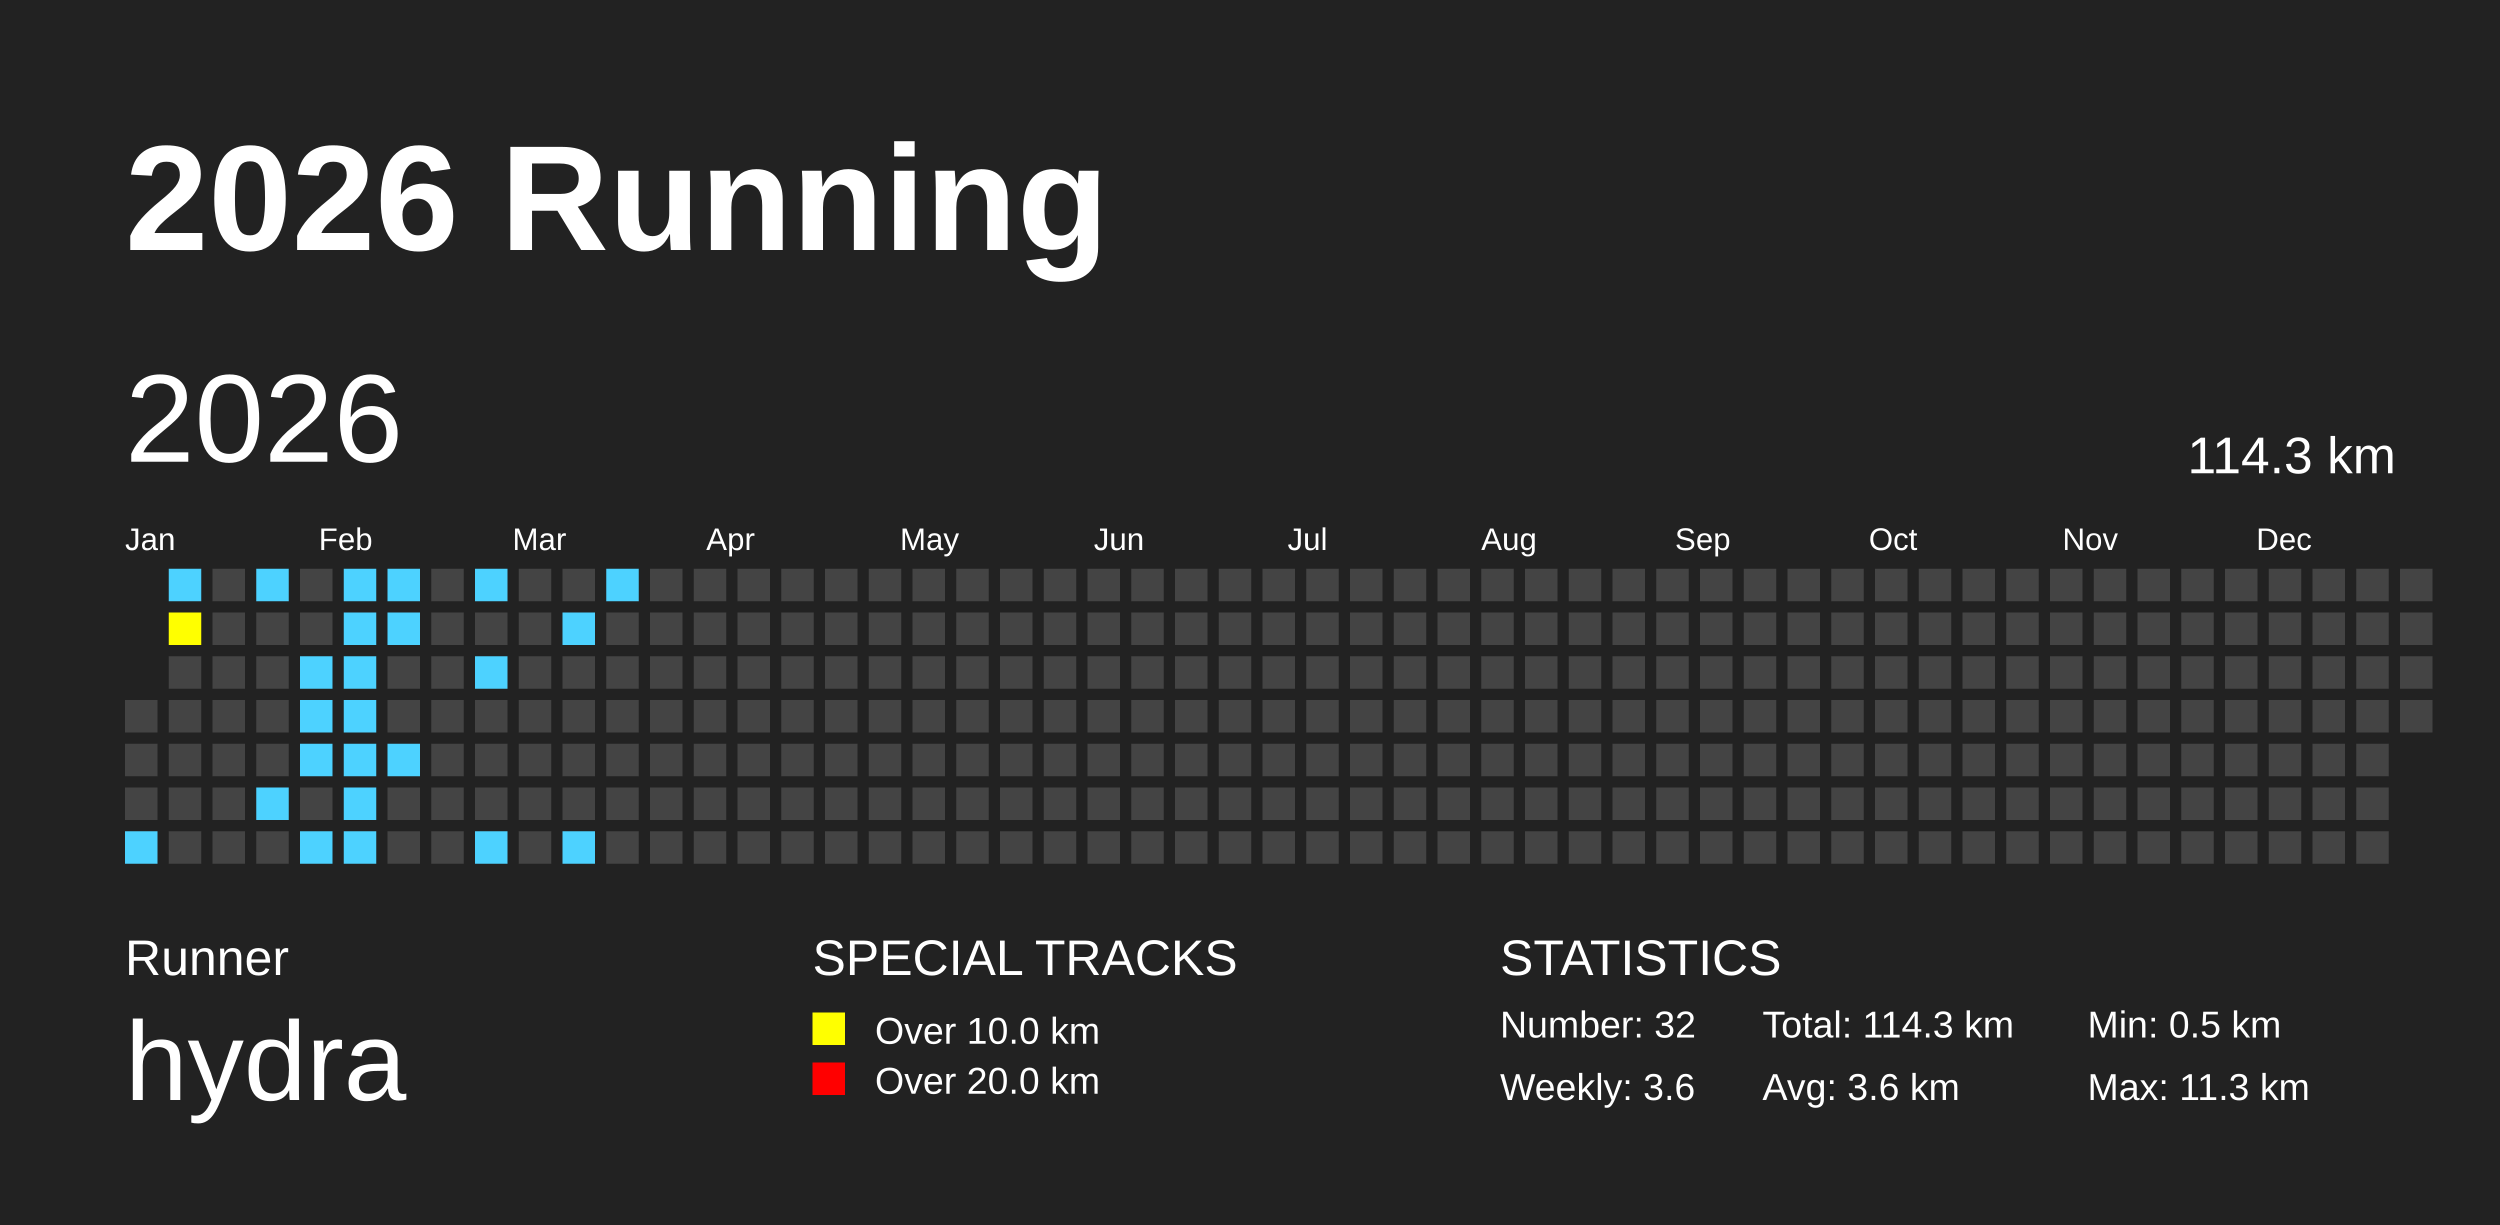
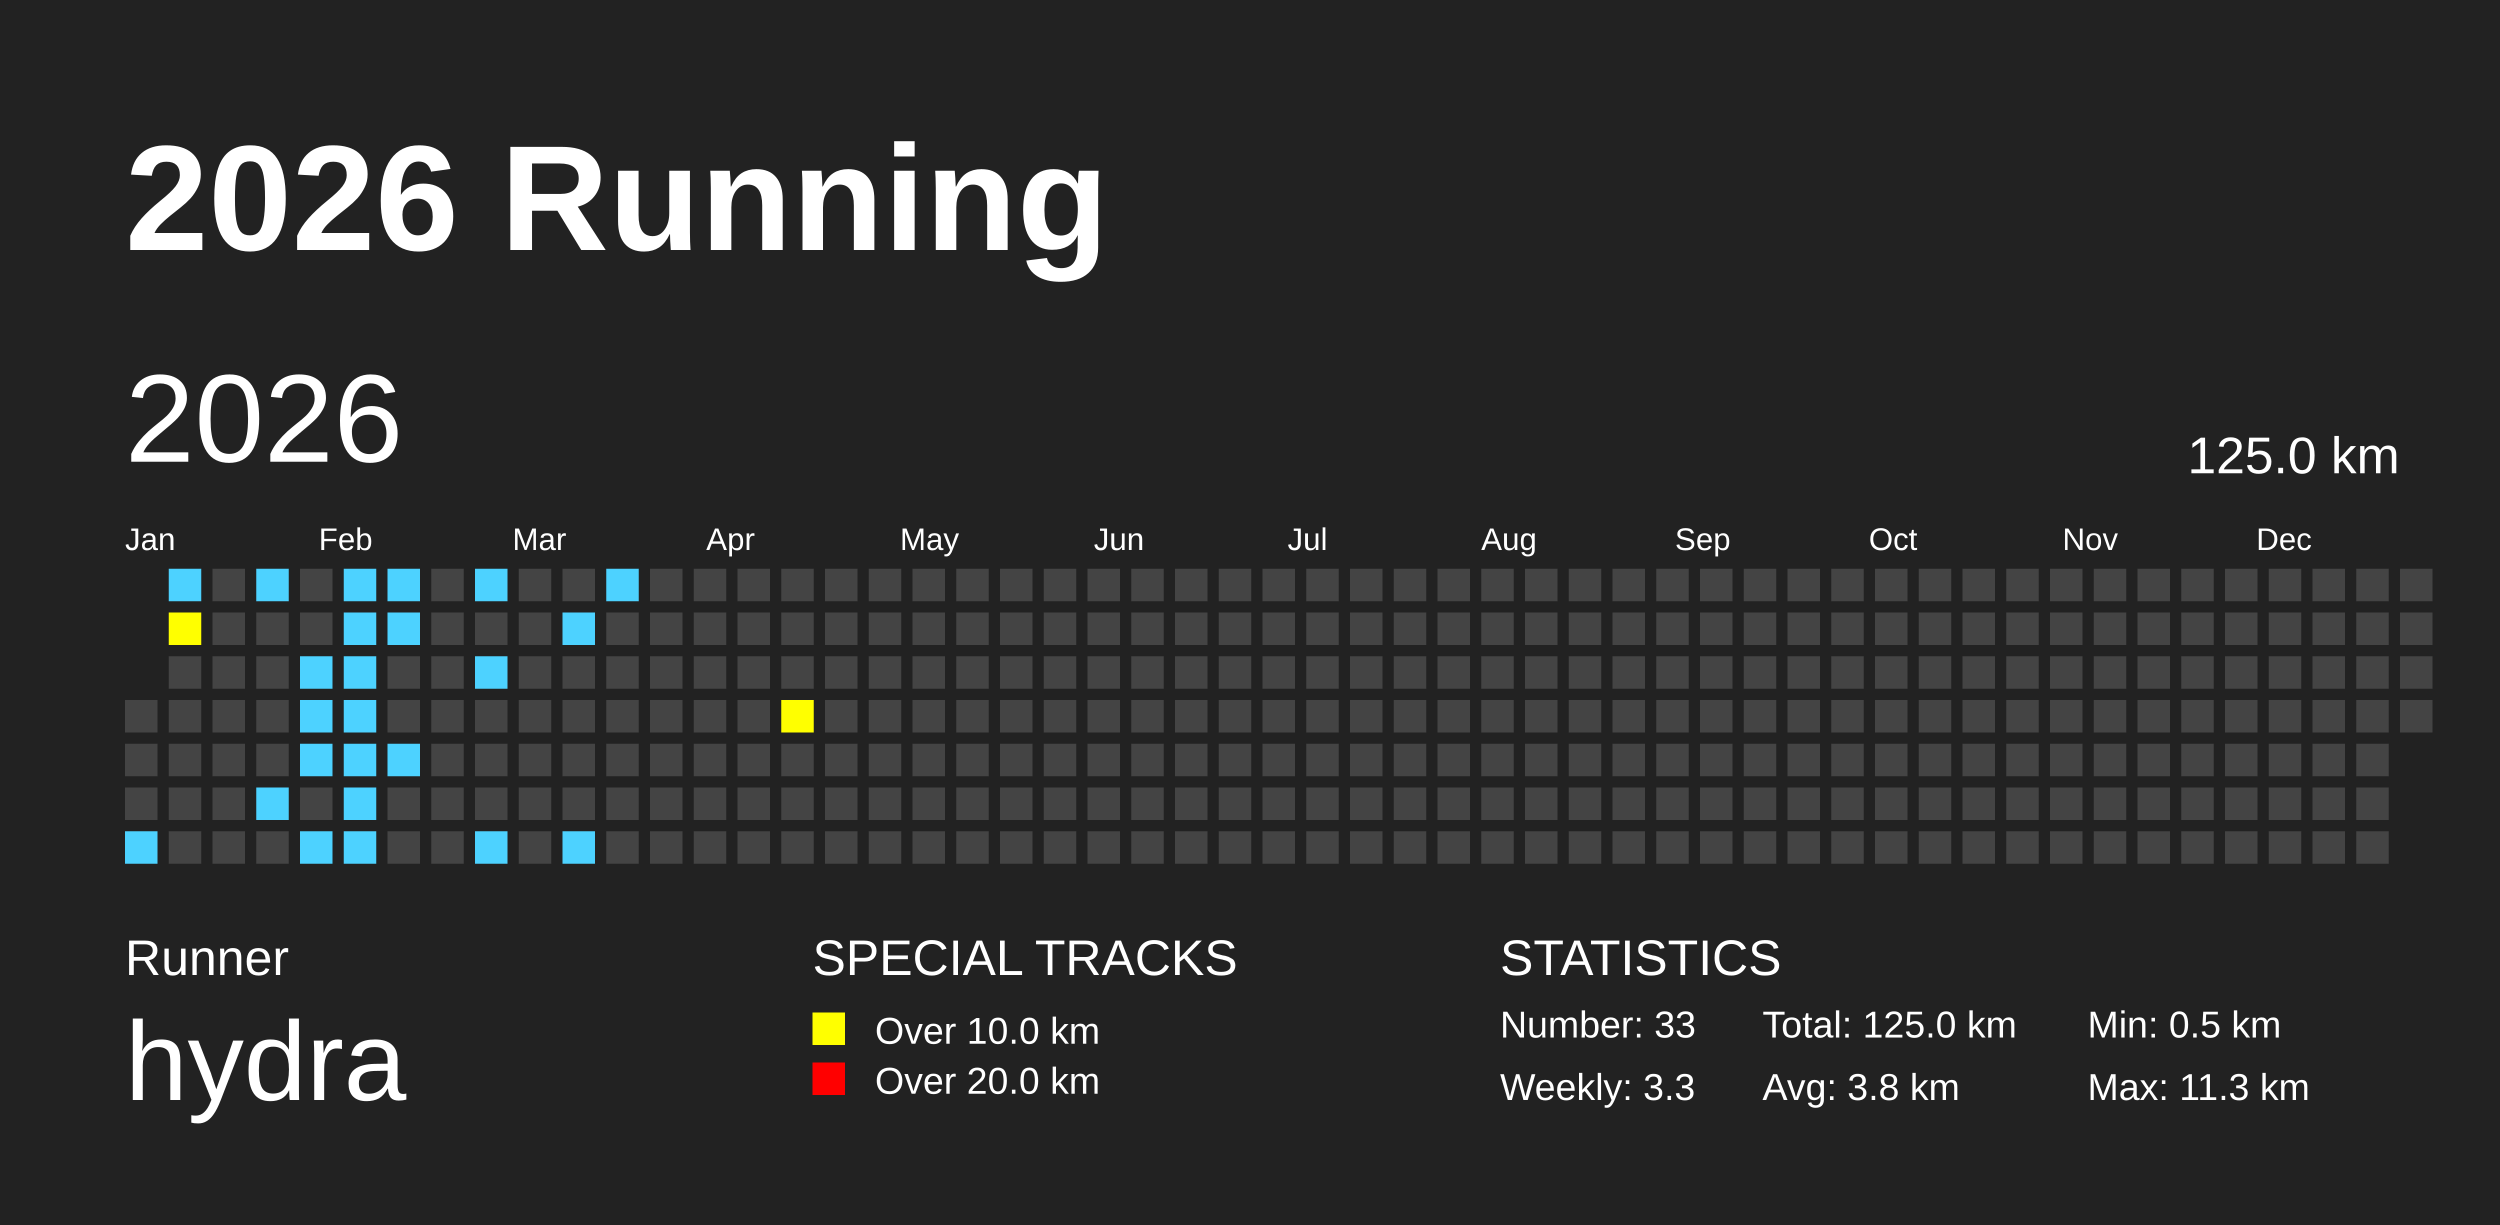
<svg xmlns="http://www.w3.org/2000/svg" baseProfile="full" height="98mm" version="1.1" viewBox="0,0,200,98" width="200mm">
  <defs />
  <rect fill="#222222" height="98" width="200" x="0" y="0" />
  <text fill="#FFFFFF" style="font-size:12px; font-family:Arial; font-weight:bold;" x="10" y="20">2026 Running</text>
  <text fill="#FFFFFF" style="font-size:4px; font-family:Arial" x="10" y="78">Runner</text>
  <text fill="#FFFFFF" style="font-size:9px; font-family:Arial" x="10" y="88">hydra</text>
  <text fill="#FFFFFF" style="font-size:4px; font-family:Arial" x="65" y="78">SPECIAL TRACKS</text>
  <rect fill="yellow" height="2.6" width="2.6" x="65" y="81" />
  <text fill="#FFFFFF" style="font-size:3px; font-family:Arial" x="70" y="83.5">Over 10.0 km</text>
  <rect fill="red" height="2.6" width="2.6" x="65" y="85" />
  <text fill="#FFFFFF" style="font-size:3px; font-family:Arial" x="70" y="87.5">Over 20.0 km</text>
  <text fill="#FFFFFF" style="font-size:4px; font-family:Arial" x="120" y="78">STATISTICS</text>
-   <text fill="#FFFFFF" style="font-size:3px; font-family:Arial" x="120" y="83">Number: 32</text>
-   <text fill="#FFFFFF" style="font-size:3px; font-family:Arial" x="120" y="88">Weekly: 3.6</text>
-   <text fill="#FFFFFF" style="font-size:3px; font-family:Arial" x="141" y="83">Total: 114.3 km</text>
-   <text fill="#FFFFFF" style="font-size:3px; font-family:Arial" x="141" y="88">Avg: 3.6 km</text>
+   <text fill="#FFFFFF" style="font-size:3px; font-family:Arial" x="120" y="83">Number: 33</text>
+   <text fill="#FFFFFF" style="font-size:3px; font-family:Arial" x="120" y="88">Weekly: 3.3</text>
+   <text fill="#FFFFFF" style="font-size:3px; font-family:Arial" x="141" y="83">Total: 125.0 km</text>
+   <text fill="#FFFFFF" style="font-size:3px; font-family:Arial" x="141" y="88">Avg: 3.8 km</text>
  <text fill="#FFFFFF" style="font-size:3px; font-family:Arial" x="167" y="83">Min: 0.5 km</text>
  <text fill="#FFFFFF" style="font-size:3px; font-family:Arial" x="167" y="88">Max: 11.3 km</text>
  <text dominant-baseline="hanging" fill="#FFFFFF" style="font-size:10.0px; font-family:Arial;" x="10" y="30">2026</text>
-   <text dominant-baseline="hanging" fill="#FFFFFF" style="font-size:4.125px; font-family:Arial;" x="175" y="35">114.3 km</text>
+   <text dominant-baseline="hanging" fill="#FFFFFF" style="font-size:4.125px; font-family:Arial;" x="175" y="35">125.0 km</text>
  <text fill="#FFFFFF" style="font-size:2.5px; font-family:Arial" x="10.0" y="44">Jan</text>
  <text fill="#FFFFFF" style="font-size:2.5px; font-family:Arial" x="25.5" y="44">Feb</text>
  <text fill="#FFFFFF" style="font-size:2.5px; font-family:Arial" x="41.0" y="44">Mar</text>
  <text fill="#FFFFFF" style="font-size:2.5px; font-family:Arial" x="56.5" y="44">Apr</text>
  <text fill="#FFFFFF" style="font-size:2.5px; font-family:Arial" x="72.0" y="44">May</text>
  <text fill="#FFFFFF" style="font-size:2.5px; font-family:Arial" x="87.5" y="44">Jun</text>
  <text fill="#FFFFFF" style="font-size:2.5px; font-family:Arial" x="103.0" y="44">Jul</text>
  <text fill="#FFFFFF" style="font-size:2.5px; font-family:Arial" x="118.5" y="44">Aug</text>
  <text fill="#FFFFFF" style="font-size:2.5px; font-family:Arial" x="134.0" y="44">Sep</text>
  <text fill="#FFFFFF" style="font-size:2.5px; font-family:Arial" x="149.5" y="44">Oct</text>
  <text fill="#FFFFFF" style="font-size:2.5px; font-family:Arial" x="165.0" y="44">Nov</text>
  <text fill="#FFFFFF" style="font-size:2.5px; font-family:Arial" x="180.5" y="44">Dec</text>
  <rect fill="#444444" height="2.6" width="2.6" x="10.0" y="56.0" />
  <rect fill="#444444" height="2.6" width="2.6" x="10.0" y="59.5" />
  <rect fill="#444444" height="2.6" width="2.6" x="10.0" y="63.0" />
  <rect fill="#4DD2FF" height="2.6" width="2.6" x="10.0" y="66.5" />
  <rect fill="#4DD2FF" height="2.6" width="2.6" x="13.5" y="45.5" />
  <rect fill="yellow" height="2.6" width="2.6" x="13.5" y="49.0" />
  <rect fill="#444444" height="2.6" width="2.6" x="13.5" y="52.5" />
  <rect fill="#444444" height="2.6" width="2.6" x="13.5" y="56.0" />
  <rect fill="#444444" height="2.6" width="2.6" x="13.5" y="59.5" />
  <rect fill="#444444" height="2.6" width="2.6" x="13.5" y="63.0" />
  <rect fill="#444444" height="2.6" width="2.6" x="13.5" y="66.5" />
  <rect fill="#444444" height="2.6" width="2.6" x="17.0" y="45.5" />
  <rect fill="#444444" height="2.6" width="2.6" x="17.0" y="49.0" />
  <rect fill="#444444" height="2.6" width="2.6" x="17.0" y="52.5" />
  <rect fill="#444444" height="2.6" width="2.6" x="17.0" y="56.0" />
  <rect fill="#444444" height="2.6" width="2.6" x="17.0" y="59.5" />
  <rect fill="#444444" height="2.6" width="2.6" x="17.0" y="63.0" />
  <rect fill="#444444" height="2.6" width="2.6" x="17.0" y="66.5" />
  <rect fill="#4DD2FF" height="2.6" width="2.6" x="20.5" y="45.5" />
  <rect fill="#444444" height="2.6" width="2.6" x="20.5" y="49.0" />
  <rect fill="#444444" height="2.6" width="2.6" x="20.5" y="52.5" />
  <rect fill="#444444" height="2.6" width="2.6" x="20.5" y="56.0" />
  <rect fill="#444444" height="2.6" width="2.6" x="20.5" y="59.5" />
  <rect fill="#4DD2FF" height="2.6" width="2.6" x="20.5" y="63.0" />
  <rect fill="#444444" height="2.6" width="2.6" x="20.5" y="66.5" />
  <rect fill="#444444" height="2.6" width="2.6" x="24.0" y="45.5" />
  <rect fill="#444444" height="2.6" width="2.6" x="24.0" y="49.0" />
  <rect fill="#4DD2FF" height="2.6" width="2.6" x="24.0" y="52.5" />
  <rect fill="#4DD2FF" height="2.6" width="2.6" x="24.0" y="56.0" />
  <rect fill="#4DD2FF" height="2.6" width="2.6" x="24.0" y="59.5" />
  <rect fill="#444444" height="2.6" width="2.6" x="24.0" y="63.0" />
  <rect fill="#4DD2FF" height="2.6" width="2.6" x="24.0" y="66.5" />
  <rect fill="#4DD2FF" height="2.6" width="2.6" x="27.5" y="45.5" />
  <rect fill="#4DD2FF" height="2.6" width="2.6" x="27.5" y="49.0" />
  <rect fill="#4DD2FF" height="2.6" width="2.6" x="27.5" y="52.5" />
  <rect fill="#4DD2FF" height="2.6" width="2.6" x="27.5" y="56.0" />
  <rect fill="#4DD2FF" height="2.6" width="2.6" x="27.5" y="59.5" />
  <rect fill="#4DD2FF" height="2.6" width="2.6" x="27.5" y="63.0" />
  <rect fill="#4DD2FF" height="2.6" width="2.6" x="27.5" y="66.5" />
  <rect fill="#4DD2FF" height="2.6" width="2.6" x="31.0" y="45.5" />
  <rect fill="#4DD2FF" height="2.6" width="2.6" x="31.0" y="49.0" />
  <rect fill="#444444" height="2.6" width="2.6" x="31.0" y="52.5" />
  <rect fill="#444444" height="2.6" width="2.6" x="31.0" y="56.0" />
  <rect fill="#4DD2FF" height="2.6" width="2.6" x="31.0" y="59.5" />
  <rect fill="#444444" height="2.6" width="2.6" x="31.0" y="63.0" />
  <rect fill="#444444" height="2.6" width="2.6" x="31.0" y="66.5" />
  <rect fill="#444444" height="2.6" width="2.6" x="34.5" y="45.5" />
  <rect fill="#444444" height="2.6" width="2.6" x="34.5" y="49.0" />
  <rect fill="#444444" height="2.6" width="2.6" x="34.5" y="52.5" />
  <rect fill="#444444" height="2.6" width="2.6" x="34.5" y="56.0" />
  <rect fill="#444444" height="2.6" width="2.6" x="34.5" y="59.5" />
  <rect fill="#444444" height="2.6" width="2.6" x="34.5" y="63.0" />
  <rect fill="#444444" height="2.6" width="2.6" x="34.5" y="66.5" />
  <rect fill="#4DD2FF" height="2.6" width="2.6" x="38.0" y="45.5" />
  <rect fill="#444444" height="2.6" width="2.6" x="38.0" y="49.0" />
  <rect fill="#4DD2FF" height="2.6" width="2.6" x="38.0" y="52.5" />
  <rect fill="#444444" height="2.6" width="2.6" x="38.0" y="56.0" />
  <rect fill="#444444" height="2.6" width="2.6" x="38.0" y="59.5" />
  <rect fill="#444444" height="2.6" width="2.6" x="38.0" y="63.0" />
  <rect fill="#4DD2FF" height="2.6" width="2.6" x="38.0" y="66.5" />
  <rect fill="#444444" height="2.6" width="2.6" x="41.5" y="45.5" />
  <rect fill="#444444" height="2.6" width="2.6" x="41.5" y="49.0" />
  <rect fill="#444444" height="2.6" width="2.6" x="41.5" y="52.5" />
  <rect fill="#444444" height="2.6" width="2.6" x="41.5" y="56.0" />
  <rect fill="#444444" height="2.6" width="2.6" x="41.5" y="59.5" />
  <rect fill="#444444" height="2.6" width="2.6" x="41.5" y="63.0" />
  <rect fill="#444444" height="2.6" width="2.6" x="41.5" y="66.5" />
  <rect fill="#444444" height="2.6" width="2.6" x="45.0" y="45.5" />
  <rect fill="#4DD2FF" height="2.6" width="2.6" x="45.0" y="49.0" />
  <rect fill="#444444" height="2.6" width="2.6" x="45.0" y="52.5" />
  <rect fill="#444444" height="2.6" width="2.6" x="45.0" y="56.0" />
  <rect fill="#444444" height="2.6" width="2.6" x="45.0" y="59.5" />
  <rect fill="#444444" height="2.6" width="2.6" x="45.0" y="63.0" />
  <rect fill="#4DD2FF" height="2.6" width="2.6" x="45.0" y="66.5" />
  <rect fill="#4DD2FF" height="2.6" width="2.6" x="48.5" y="45.5" />
  <rect fill="#444444" height="2.6" width="2.6" x="48.5" y="49.0" />
  <rect fill="#444444" height="2.6" width="2.6" x="48.5" y="52.5" />
  <rect fill="#444444" height="2.6" width="2.6" x="48.5" y="56.0" />
  <rect fill="#444444" height="2.6" width="2.6" x="48.5" y="59.5" />
  <rect fill="#444444" height="2.6" width="2.6" x="48.5" y="63.0" />
  <rect fill="#444444" height="2.6" width="2.6" x="48.5" y="66.5" />
  <rect fill="#444444" height="2.6" width="2.6" x="52.0" y="45.5" />
  <rect fill="#444444" height="2.6" width="2.6" x="52.0" y="49.0" />
  <rect fill="#444444" height="2.6" width="2.6" x="52.0" y="52.5" />
  <rect fill="#444444" height="2.6" width="2.6" x="52.0" y="56.0" />
  <rect fill="#444444" height="2.6" width="2.6" x="52.0" y="59.5" />
  <rect fill="#444444" height="2.6" width="2.6" x="52.0" y="63.0" />
  <rect fill="#444444" height="2.6" width="2.6" x="52.0" y="66.5" />
  <rect fill="#444444" height="2.6" width="2.6" x="55.5" y="45.5" />
  <rect fill="#444444" height="2.6" width="2.6" x="55.5" y="49.0" />
  <rect fill="#444444" height="2.6" width="2.6" x="55.5" y="52.5" />
  <rect fill="#444444" height="2.6" width="2.6" x="55.5" y="56.0" />
  <rect fill="#444444" height="2.6" width="2.6" x="55.5" y="59.5" />
  <rect fill="#444444" height="2.6" width="2.6" x="55.5" y="63.0" />
  <rect fill="#444444" height="2.6" width="2.6" x="55.5" y="66.5" />
  <rect fill="#444444" height="2.6" width="2.6" x="59.0" y="45.5" />
  <rect fill="#444444" height="2.6" width="2.6" x="59.0" y="49.0" />
  <rect fill="#444444" height="2.6" width="2.6" x="59.0" y="52.5" />
  <rect fill="#444444" height="2.6" width="2.6" x="59.0" y="56.0" />
  <rect fill="#444444" height="2.6" width="2.6" x="59.0" y="59.5" />
  <rect fill="#444444" height="2.6" width="2.6" x="59.0" y="63.0" />
  <rect fill="#444444" height="2.6" width="2.6" x="59.0" y="66.5" />
  <rect fill="#444444" height="2.6" width="2.6" x="62.5" y="45.5" />
  <rect fill="#444444" height="2.6" width="2.6" x="62.5" y="49.0" />
  <rect fill="#444444" height="2.6" width="2.6" x="62.5" y="52.5" />
-   <rect fill="#444444" height="2.6" width="2.6" x="62.5" y="56.0" />
+   <rect fill="yellow" height="2.6" width="2.6" x="62.5" y="56.0" />
  <rect fill="#444444" height="2.6" width="2.6" x="62.5" y="59.5" />
  <rect fill="#444444" height="2.6" width="2.6" x="62.5" y="63.0" />
  <rect fill="#444444" height="2.6" width="2.6" x="62.5" y="66.5" />
  <rect fill="#444444" height="2.6" width="2.6" x="66.0" y="45.5" />
  <rect fill="#444444" height="2.6" width="2.6" x="66.0" y="49.0" />
  <rect fill="#444444" height="2.6" width="2.6" x="66.0" y="52.5" />
  <rect fill="#444444" height="2.6" width="2.6" x="66.0" y="56.0" />
  <rect fill="#444444" height="2.6" width="2.6" x="66.0" y="59.5" />
  <rect fill="#444444" height="2.6" width="2.6" x="66.0" y="63.0" />
  <rect fill="#444444" height="2.6" width="2.6" x="66.0" y="66.5" />
  <rect fill="#444444" height="2.6" width="2.6" x="69.5" y="45.5" />
  <rect fill="#444444" height="2.6" width="2.6" x="69.5" y="49.0" />
  <rect fill="#444444" height="2.6" width="2.6" x="69.5" y="52.5" />
  <rect fill="#444444" height="2.6" width="2.6" x="69.5" y="56.0" />
  <rect fill="#444444" height="2.6" width="2.6" x="69.5" y="59.5" />
  <rect fill="#444444" height="2.6" width="2.6" x="69.5" y="63.0" />
  <rect fill="#444444" height="2.6" width="2.6" x="69.5" y="66.5" />
  <rect fill="#444444" height="2.6" width="2.6" x="73.0" y="45.5" />
  <rect fill="#444444" height="2.6" width="2.6" x="73.0" y="49.0" />
  <rect fill="#444444" height="2.6" width="2.6" x="73.0" y="52.5" />
  <rect fill="#444444" height="2.6" width="2.6" x="73.0" y="56.0" />
  <rect fill="#444444" height="2.6" width="2.6" x="73.0" y="59.5" />
  <rect fill="#444444" height="2.6" width="2.6" x="73.0" y="63.0" />
  <rect fill="#444444" height="2.6" width="2.6" x="73.0" y="66.5" />
  <rect fill="#444444" height="2.6" width="2.6" x="76.5" y="45.5" />
  <rect fill="#444444" height="2.6" width="2.6" x="76.5" y="49.0" />
  <rect fill="#444444" height="2.6" width="2.6" x="76.5" y="52.5" />
  <rect fill="#444444" height="2.6" width="2.6" x="76.5" y="56.0" />
  <rect fill="#444444" height="2.6" width="2.6" x="76.5" y="59.5" />
  <rect fill="#444444" height="2.6" width="2.6" x="76.5" y="63.0" />
  <rect fill="#444444" height="2.6" width="2.6" x="76.5" y="66.5" />
  <rect fill="#444444" height="2.6" width="2.6" x="80.0" y="45.5" />
  <rect fill="#444444" height="2.6" width="2.6" x="80.0" y="49.0" />
  <rect fill="#444444" height="2.6" width="2.6" x="80.0" y="52.5" />
  <rect fill="#444444" height="2.6" width="2.6" x="80.0" y="56.0" />
  <rect fill="#444444" height="2.6" width="2.6" x="80.0" y="59.5" />
  <rect fill="#444444" height="2.6" width="2.6" x="80.0" y="63.0" />
  <rect fill="#444444" height="2.6" width="2.6" x="80.0" y="66.5" />
  <rect fill="#444444" height="2.6" width="2.6" x="83.5" y="45.5" />
  <rect fill="#444444" height="2.6" width="2.6" x="83.5" y="49.0" />
  <rect fill="#444444" height="2.6" width="2.6" x="83.5" y="52.5" />
  <rect fill="#444444" height="2.6" width="2.6" x="83.5" y="56.0" />
  <rect fill="#444444" height="2.6" width="2.6" x="83.5" y="59.5" />
  <rect fill="#444444" height="2.6" width="2.6" x="83.5" y="63.0" />
  <rect fill="#444444" height="2.6" width="2.6" x="83.5" y="66.5" />
  <rect fill="#444444" height="2.6" width="2.6" x="87.0" y="45.5" />
  <rect fill="#444444" height="2.6" width="2.6" x="87.0" y="49.0" />
  <rect fill="#444444" height="2.6" width="2.6" x="87.0" y="52.5" />
  <rect fill="#444444" height="2.6" width="2.6" x="87.0" y="56.0" />
  <rect fill="#444444" height="2.6" width="2.6" x="87.0" y="59.5" />
  <rect fill="#444444" height="2.6" width="2.6" x="87.0" y="63.0" />
  <rect fill="#444444" height="2.6" width="2.6" x="87.0" y="66.5" />
  <rect fill="#444444" height="2.6" width="2.6" x="90.5" y="45.5" />
  <rect fill="#444444" height="2.6" width="2.6" x="90.5" y="49.0" />
  <rect fill="#444444" height="2.6" width="2.6" x="90.5" y="52.5" />
  <rect fill="#444444" height="2.6" width="2.6" x="90.5" y="56.0" />
  <rect fill="#444444" height="2.6" width="2.6" x="90.5" y="59.5" />
  <rect fill="#444444" height="2.6" width="2.6" x="90.5" y="63.0" />
  <rect fill="#444444" height="2.6" width="2.6" x="90.5" y="66.5" />
  <rect fill="#444444" height="2.6" width="2.6" x="94.0" y="45.5" />
  <rect fill="#444444" height="2.6" width="2.6" x="94.0" y="49.0" />
  <rect fill="#444444" height="2.6" width="2.6" x="94.0" y="52.5" />
  <rect fill="#444444" height="2.6" width="2.6" x="94.0" y="56.0" />
  <rect fill="#444444" height="2.6" width="2.6" x="94.0" y="59.5" />
  <rect fill="#444444" height="2.6" width="2.6" x="94.0" y="63.0" />
  <rect fill="#444444" height="2.6" width="2.6" x="94.0" y="66.5" />
  <rect fill="#444444" height="2.6" width="2.6" x="97.5" y="45.5" />
  <rect fill="#444444" height="2.6" width="2.6" x="97.5" y="49.0" />
  <rect fill="#444444" height="2.6" width="2.6" x="97.5" y="52.5" />
  <rect fill="#444444" height="2.6" width="2.6" x="97.5" y="56.0" />
  <rect fill="#444444" height="2.6" width="2.6" x="97.5" y="59.5" />
  <rect fill="#444444" height="2.6" width="2.6" x="97.5" y="63.0" />
  <rect fill="#444444" height="2.6" width="2.6" x="97.5" y="66.5" />
  <rect fill="#444444" height="2.6" width="2.6" x="101.0" y="45.5" />
  <rect fill="#444444" height="2.6" width="2.6" x="101.0" y="49.0" />
  <rect fill="#444444" height="2.6" width="2.6" x="101.0" y="52.5" />
  <rect fill="#444444" height="2.6" width="2.6" x="101.0" y="56.0" />
  <rect fill="#444444" height="2.6" width="2.6" x="101.0" y="59.5" />
  <rect fill="#444444" height="2.6" width="2.6" x="101.0" y="63.0" />
  <rect fill="#444444" height="2.6" width="2.6" x="101.0" y="66.5" />
  <rect fill="#444444" height="2.6" width="2.6" x="104.5" y="45.5" />
  <rect fill="#444444" height="2.6" width="2.6" x="104.5" y="49.0" />
  <rect fill="#444444" height="2.6" width="2.6" x="104.5" y="52.5" />
  <rect fill="#444444" height="2.6" width="2.6" x="104.5" y="56.0" />
  <rect fill="#444444" height="2.6" width="2.6" x="104.5" y="59.5" />
  <rect fill="#444444" height="2.6" width="2.6" x="104.5" y="63.0" />
  <rect fill="#444444" height="2.6" width="2.6" x="104.5" y="66.5" />
  <rect fill="#444444" height="2.6" width="2.6" x="108.0" y="45.5" />
  <rect fill="#444444" height="2.6" width="2.6" x="108.0" y="49.0" />
  <rect fill="#444444" height="2.6" width="2.6" x="108.0" y="52.5" />
  <rect fill="#444444" height="2.6" width="2.6" x="108.0" y="56.0" />
  <rect fill="#444444" height="2.6" width="2.6" x="108.0" y="59.5" />
  <rect fill="#444444" height="2.6" width="2.6" x="108.0" y="63.0" />
  <rect fill="#444444" height="2.6" width="2.6" x="108.0" y="66.5" />
  <rect fill="#444444" height="2.6" width="2.6" x="111.5" y="45.5" />
  <rect fill="#444444" height="2.6" width="2.6" x="111.5" y="49.0" />
  <rect fill="#444444" height="2.6" width="2.6" x="111.5" y="52.5" />
  <rect fill="#444444" height="2.6" width="2.6" x="111.5" y="56.0" />
  <rect fill="#444444" height="2.6" width="2.6" x="111.5" y="59.5" />
  <rect fill="#444444" height="2.6" width="2.6" x="111.5" y="63.0" />
  <rect fill="#444444" height="2.6" width="2.6" x="111.5" y="66.5" />
  <rect fill="#444444" height="2.6" width="2.6" x="115.0" y="45.5" />
  <rect fill="#444444" height="2.6" width="2.6" x="115.0" y="49.0" />
  <rect fill="#444444" height="2.6" width="2.6" x="115.0" y="52.5" />
  <rect fill="#444444" height="2.6" width="2.6" x="115.0" y="56.0" />
  <rect fill="#444444" height="2.6" width="2.6" x="115.0" y="59.5" />
  <rect fill="#444444" height="2.6" width="2.6" x="115.0" y="63.0" />
  <rect fill="#444444" height="2.6" width="2.6" x="115.0" y="66.5" />
  <rect fill="#444444" height="2.6" width="2.6" x="118.5" y="45.5" />
  <rect fill="#444444" height="2.6" width="2.6" x="118.5" y="49.0" />
  <rect fill="#444444" height="2.6" width="2.6" x="118.5" y="52.5" />
  <rect fill="#444444" height="2.6" width="2.6" x="118.5" y="56.0" />
  <rect fill="#444444" height="2.6" width="2.6" x="118.5" y="59.5" />
  <rect fill="#444444" height="2.6" width="2.6" x="118.5" y="63.0" />
  <rect fill="#444444" height="2.6" width="2.6" x="118.5" y="66.5" />
  <rect fill="#444444" height="2.6" width="2.6" x="122.0" y="45.5" />
  <rect fill="#444444" height="2.6" width="2.6" x="122.0" y="49.0" />
  <rect fill="#444444" height="2.6" width="2.6" x="122.0" y="52.5" />
  <rect fill="#444444" height="2.6" width="2.6" x="122.0" y="56.0" />
  <rect fill="#444444" height="2.6" width="2.6" x="122.0" y="59.5" />
  <rect fill="#444444" height="2.6" width="2.6" x="122.0" y="63.0" />
  <rect fill="#444444" height="2.6" width="2.6" x="122.0" y="66.5" />
  <rect fill="#444444" height="2.6" width="2.6" x="125.5" y="45.5" />
  <rect fill="#444444" height="2.6" width="2.6" x="125.5" y="49.0" />
  <rect fill="#444444" height="2.6" width="2.6" x="125.5" y="52.5" />
  <rect fill="#444444" height="2.6" width="2.6" x="125.5" y="56.0" />
  <rect fill="#444444" height="2.6" width="2.6" x="125.5" y="59.5" />
  <rect fill="#444444" height="2.6" width="2.6" x="125.5" y="63.0" />
  <rect fill="#444444" height="2.6" width="2.6" x="125.5" y="66.5" />
  <rect fill="#444444" height="2.6" width="2.6" x="129.0" y="45.5" />
  <rect fill="#444444" height="2.6" width="2.6" x="129.0" y="49.0" />
  <rect fill="#444444" height="2.6" width="2.6" x="129.0" y="52.5" />
  <rect fill="#444444" height="2.6" width="2.6" x="129.0" y="56.0" />
  <rect fill="#444444" height="2.6" width="2.6" x="129.0" y="59.5" />
  <rect fill="#444444" height="2.6" width="2.6" x="129.0" y="63.0" />
  <rect fill="#444444" height="2.6" width="2.6" x="129.0" y="66.5" />
  <rect fill="#444444" height="2.6" width="2.6" x="132.5" y="45.5" />
  <rect fill="#444444" height="2.6" width="2.6" x="132.5" y="49.0" />
  <rect fill="#444444" height="2.6" width="2.6" x="132.5" y="52.5" />
  <rect fill="#444444" height="2.6" width="2.6" x="132.5" y="56.0" />
  <rect fill="#444444" height="2.6" width="2.6" x="132.5" y="59.5" />
  <rect fill="#444444" height="2.6" width="2.6" x="132.5" y="63.0" />
  <rect fill="#444444" height="2.6" width="2.6" x="132.5" y="66.5" />
  <rect fill="#444444" height="2.6" width="2.6" x="136.0" y="45.5" />
  <rect fill="#444444" height="2.6" width="2.6" x="136.0" y="49.0" />
  <rect fill="#444444" height="2.6" width="2.6" x="136.0" y="52.5" />
  <rect fill="#444444" height="2.6" width="2.6" x="136.0" y="56.0" />
  <rect fill="#444444" height="2.6" width="2.6" x="136.0" y="59.5" />
  <rect fill="#444444" height="2.6" width="2.6" x="136.0" y="63.0" />
  <rect fill="#444444" height="2.6" width="2.6" x="136.0" y="66.5" />
  <rect fill="#444444" height="2.6" width="2.6" x="139.5" y="45.5" />
  <rect fill="#444444" height="2.6" width="2.6" x="139.5" y="49.0" />
  <rect fill="#444444" height="2.6" width="2.6" x="139.5" y="52.5" />
  <rect fill="#444444" height="2.6" width="2.6" x="139.5" y="56.0" />
  <rect fill="#444444" height="2.6" width="2.6" x="139.5" y="59.5" />
  <rect fill="#444444" height="2.6" width="2.6" x="139.5" y="63.0" />
  <rect fill="#444444" height="2.6" width="2.6" x="139.5" y="66.5" />
  <rect fill="#444444" height="2.6" width="2.6" x="143.0" y="45.5" />
  <rect fill="#444444" height="2.6" width="2.6" x="143.0" y="49.0" />
  <rect fill="#444444" height="2.6" width="2.6" x="143.0" y="52.5" />
  <rect fill="#444444" height="2.6" width="2.6" x="143.0" y="56.0" />
  <rect fill="#444444" height="2.6" width="2.6" x="143.0" y="59.5" />
  <rect fill="#444444" height="2.6" width="2.6" x="143.0" y="63.0" />
  <rect fill="#444444" height="2.6" width="2.6" x="143.0" y="66.5" />
  <rect fill="#444444" height="2.6" width="2.6" x="146.5" y="45.5" />
  <rect fill="#444444" height="2.6" width="2.6" x="146.5" y="49.0" />
  <rect fill="#444444" height="2.6" width="2.6" x="146.5" y="52.5" />
  <rect fill="#444444" height="2.6" width="2.6" x="146.5" y="56.0" />
  <rect fill="#444444" height="2.6" width="2.6" x="146.5" y="59.5" />
  <rect fill="#444444" height="2.6" width="2.6" x="146.5" y="63.0" />
  <rect fill="#444444" height="2.6" width="2.6" x="146.5" y="66.5" />
  <rect fill="#444444" height="2.6" width="2.6" x="150.0" y="45.5" />
  <rect fill="#444444" height="2.6" width="2.6" x="150.0" y="49.0" />
  <rect fill="#444444" height="2.6" width="2.6" x="150.0" y="52.5" />
  <rect fill="#444444" height="2.6" width="2.6" x="150.0" y="56.0" />
  <rect fill="#444444" height="2.6" width="2.6" x="150.0" y="59.5" />
  <rect fill="#444444" height="2.6" width="2.6" x="150.0" y="63.0" />
  <rect fill="#444444" height="2.6" width="2.6" x="150.0" y="66.5" />
  <rect fill="#444444" height="2.6" width="2.6" x="153.5" y="45.5" />
  <rect fill="#444444" height="2.6" width="2.6" x="153.5" y="49.0" />
  <rect fill="#444444" height="2.6" width="2.6" x="153.5" y="52.5" />
  <rect fill="#444444" height="2.6" width="2.6" x="153.5" y="56.0" />
  <rect fill="#444444" height="2.6" width="2.6" x="153.5" y="59.5" />
  <rect fill="#444444" height="2.6" width="2.6" x="153.5" y="63.0" />
  <rect fill="#444444" height="2.6" width="2.6" x="153.5" y="66.5" />
  <rect fill="#444444" height="2.6" width="2.6" x="157.0" y="45.5" />
  <rect fill="#444444" height="2.6" width="2.6" x="157.0" y="49.0" />
  <rect fill="#444444" height="2.6" width="2.6" x="157.0" y="52.5" />
  <rect fill="#444444" height="2.6" width="2.6" x="157.0" y="56.0" />
  <rect fill="#444444" height="2.6" width="2.6" x="157.0" y="59.5" />
  <rect fill="#444444" height="2.6" width="2.6" x="157.0" y="63.0" />
  <rect fill="#444444" height="2.6" width="2.6" x="157.0" y="66.5" />
  <rect fill="#444444" height="2.6" width="2.6" x="160.5" y="45.5" />
  <rect fill="#444444" height="2.6" width="2.6" x="160.5" y="49.0" />
  <rect fill="#444444" height="2.6" width="2.6" x="160.5" y="52.5" />
  <rect fill="#444444" height="2.6" width="2.6" x="160.5" y="56.0" />
  <rect fill="#444444" height="2.6" width="2.6" x="160.5" y="59.5" />
  <rect fill="#444444" height="2.6" width="2.6" x="160.5" y="63.0" />
  <rect fill="#444444" height="2.6" width="2.6" x="160.5" y="66.5" />
  <rect fill="#444444" height="2.6" width="2.6" x="164.0" y="45.5" />
  <rect fill="#444444" height="2.6" width="2.6" x="164.0" y="49.0" />
  <rect fill="#444444" height="2.6" width="2.6" x="164.0" y="52.5" />
  <rect fill="#444444" height="2.6" width="2.6" x="164.0" y="56.0" />
  <rect fill="#444444" height="2.6" width="2.6" x="164.0" y="59.5" />
  <rect fill="#444444" height="2.6" width="2.6" x="164.0" y="63.0" />
  <rect fill="#444444" height="2.6" width="2.6" x="164.0" y="66.5" />
  <rect fill="#444444" height="2.6" width="2.6" x="167.5" y="45.5" />
  <rect fill="#444444" height="2.6" width="2.6" x="167.5" y="49.0" />
  <rect fill="#444444" height="2.6" width="2.6" x="167.5" y="52.5" />
  <rect fill="#444444" height="2.6" width="2.6" x="167.5" y="56.0" />
  <rect fill="#444444" height="2.6" width="2.6" x="167.5" y="59.5" />
  <rect fill="#444444" height="2.6" width="2.6" x="167.5" y="63.0" />
  <rect fill="#444444" height="2.6" width="2.6" x="167.5" y="66.5" />
  <rect fill="#444444" height="2.6" width="2.6" x="171.0" y="45.5" />
  <rect fill="#444444" height="2.6" width="2.6" x="171.0" y="49.0" />
  <rect fill="#444444" height="2.6" width="2.6" x="171.0" y="52.5" />
  <rect fill="#444444" height="2.6" width="2.6" x="171.0" y="56.0" />
  <rect fill="#444444" height="2.6" width="2.6" x="171.0" y="59.5" />
  <rect fill="#444444" height="2.6" width="2.6" x="171.0" y="63.0" />
  <rect fill="#444444" height="2.6" width="2.6" x="171.0" y="66.5" />
  <rect fill="#444444" height="2.6" width="2.6" x="174.5" y="45.5" />
  <rect fill="#444444" height="2.6" width="2.6" x="174.5" y="49.0" />
  <rect fill="#444444" height="2.6" width="2.6" x="174.5" y="52.5" />
  <rect fill="#444444" height="2.6" width="2.6" x="174.5" y="56.0" />
  <rect fill="#444444" height="2.6" width="2.6" x="174.5" y="59.5" />
  <rect fill="#444444" height="2.6" width="2.6" x="174.5" y="63.0" />
  <rect fill="#444444" height="2.6" width="2.6" x="174.5" y="66.5" />
  <rect fill="#444444" height="2.6" width="2.6" x="178.0" y="45.5" />
  <rect fill="#444444" height="2.6" width="2.6" x="178.0" y="49.0" />
  <rect fill="#444444" height="2.6" width="2.6" x="178.0" y="52.5" />
  <rect fill="#444444" height="2.6" width="2.6" x="178.0" y="56.0" />
  <rect fill="#444444" height="2.6" width="2.6" x="178.0" y="59.5" />
  <rect fill="#444444" height="2.6" width="2.6" x="178.0" y="63.0" />
  <rect fill="#444444" height="2.6" width="2.6" x="178.0" y="66.5" />
  <rect fill="#444444" height="2.6" width="2.6" x="181.5" y="45.5" />
  <rect fill="#444444" height="2.6" width="2.6" x="181.5" y="49.0" />
  <rect fill="#444444" height="2.6" width="2.6" x="181.5" y="52.5" />
  <rect fill="#444444" height="2.6" width="2.6" x="181.5" y="56.0" />
  <rect fill="#444444" height="2.6" width="2.6" x="181.5" y="59.5" />
  <rect fill="#444444" height="2.6" width="2.6" x="181.5" y="63.0" />
  <rect fill="#444444" height="2.6" width="2.6" x="181.5" y="66.5" />
  <rect fill="#444444" height="2.6" width="2.6" x="185.0" y="45.5" />
  <rect fill="#444444" height="2.6" width="2.6" x="185.0" y="49.0" />
  <rect fill="#444444" height="2.6" width="2.6" x="185.0" y="52.5" />
  <rect fill="#444444" height="2.6" width="2.6" x="185.0" y="56.0" />
  <rect fill="#444444" height="2.6" width="2.6" x="185.0" y="59.5" />
  <rect fill="#444444" height="2.6" width="2.6" x="185.0" y="63.0" />
  <rect fill="#444444" height="2.6" width="2.6" x="185.0" y="66.5" />
  <rect fill="#444444" height="2.6" width="2.6" x="188.5" y="45.5" />
  <rect fill="#444444" height="2.6" width="2.6" x="188.5" y="49.0" />
  <rect fill="#444444" height="2.6" width="2.6" x="188.5" y="52.5" />
  <rect fill="#444444" height="2.6" width="2.6" x="188.5" y="56.0" />
  <rect fill="#444444" height="2.6" width="2.6" x="188.5" y="59.5" />
  <rect fill="#444444" height="2.6" width="2.6" x="188.5" y="63.0" />
  <rect fill="#444444" height="2.6" width="2.6" x="188.5" y="66.5" />
  <rect fill="#444444" height="2.6" width="2.6" x="192.0" y="45.5" />
  <rect fill="#444444" height="2.6" width="2.6" x="192.0" y="49.0" />
  <rect fill="#444444" height="2.6" width="2.6" x="192.0" y="52.5" />
  <rect fill="#444444" height="2.6" width="2.6" x="192.0" y="56.0" />
</svg>
